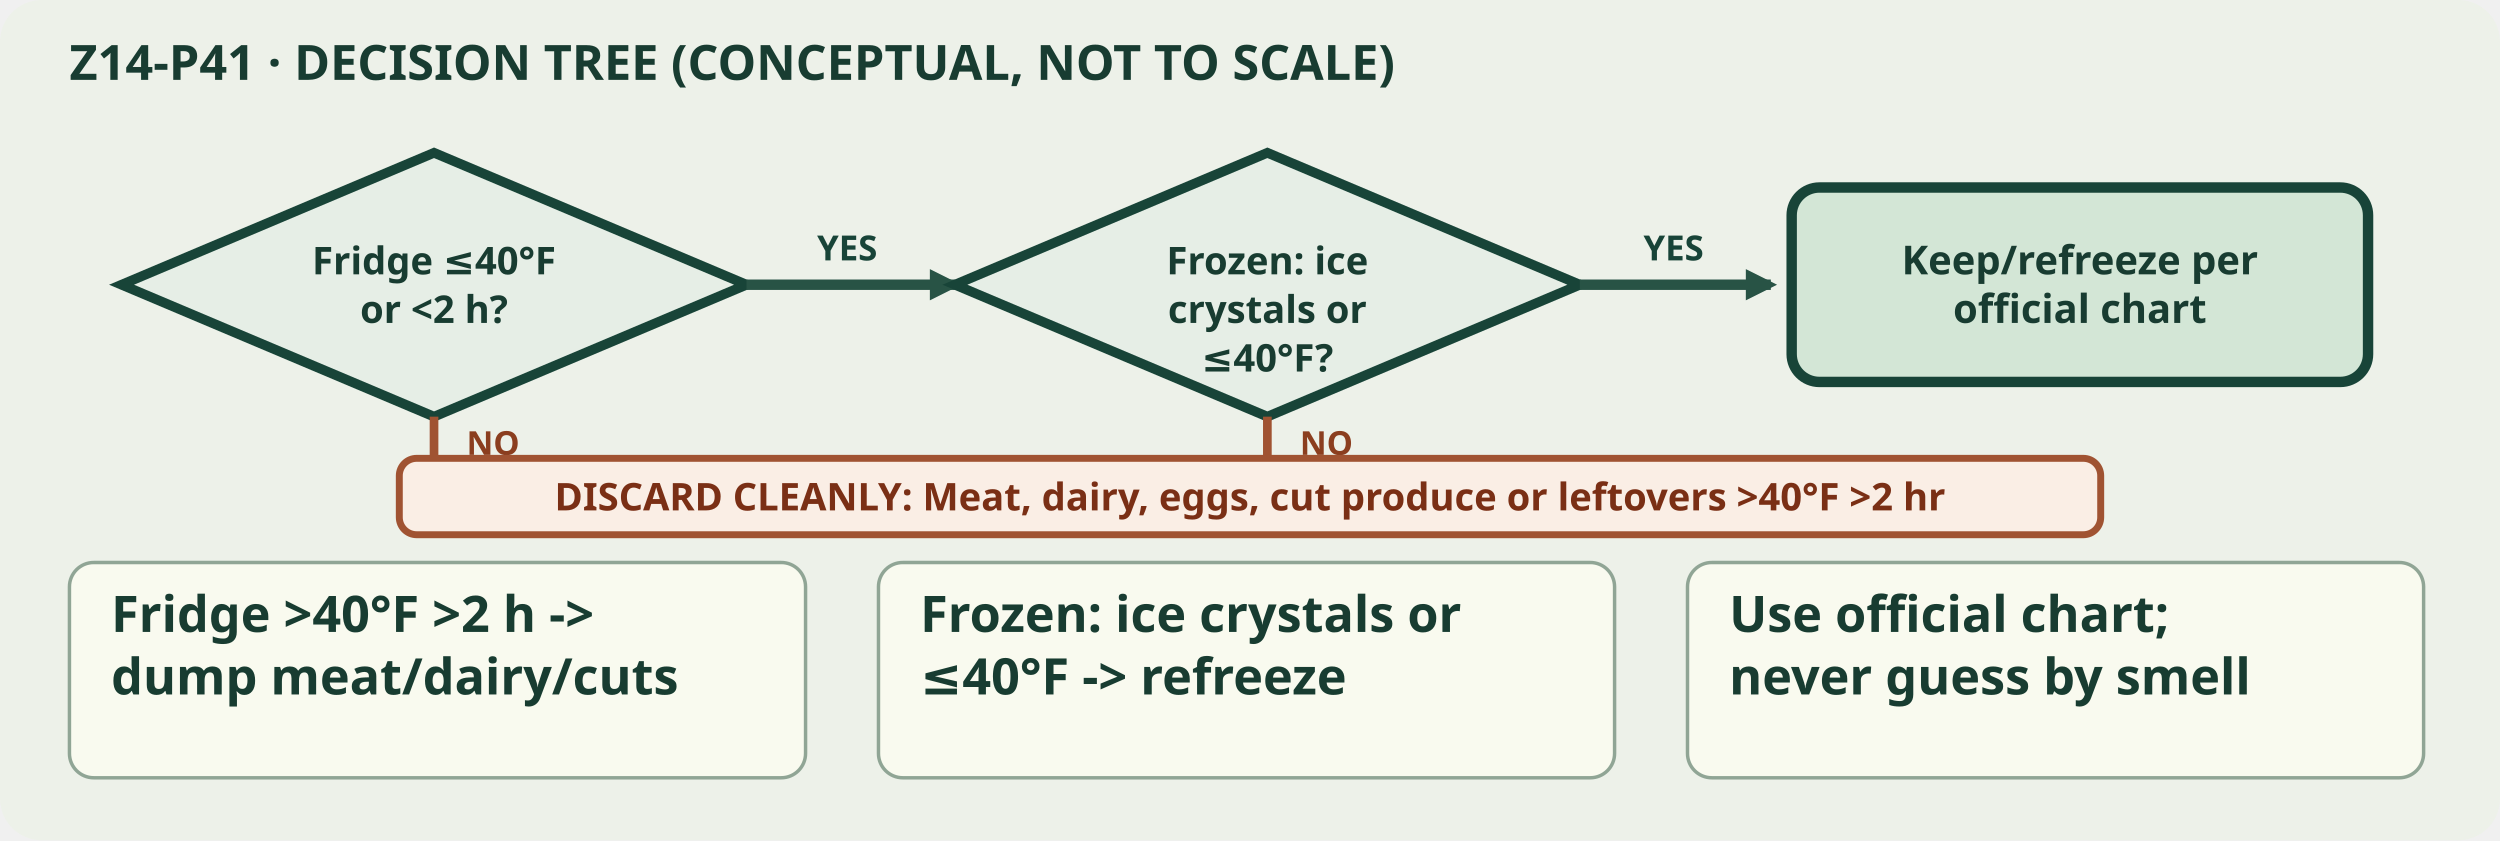
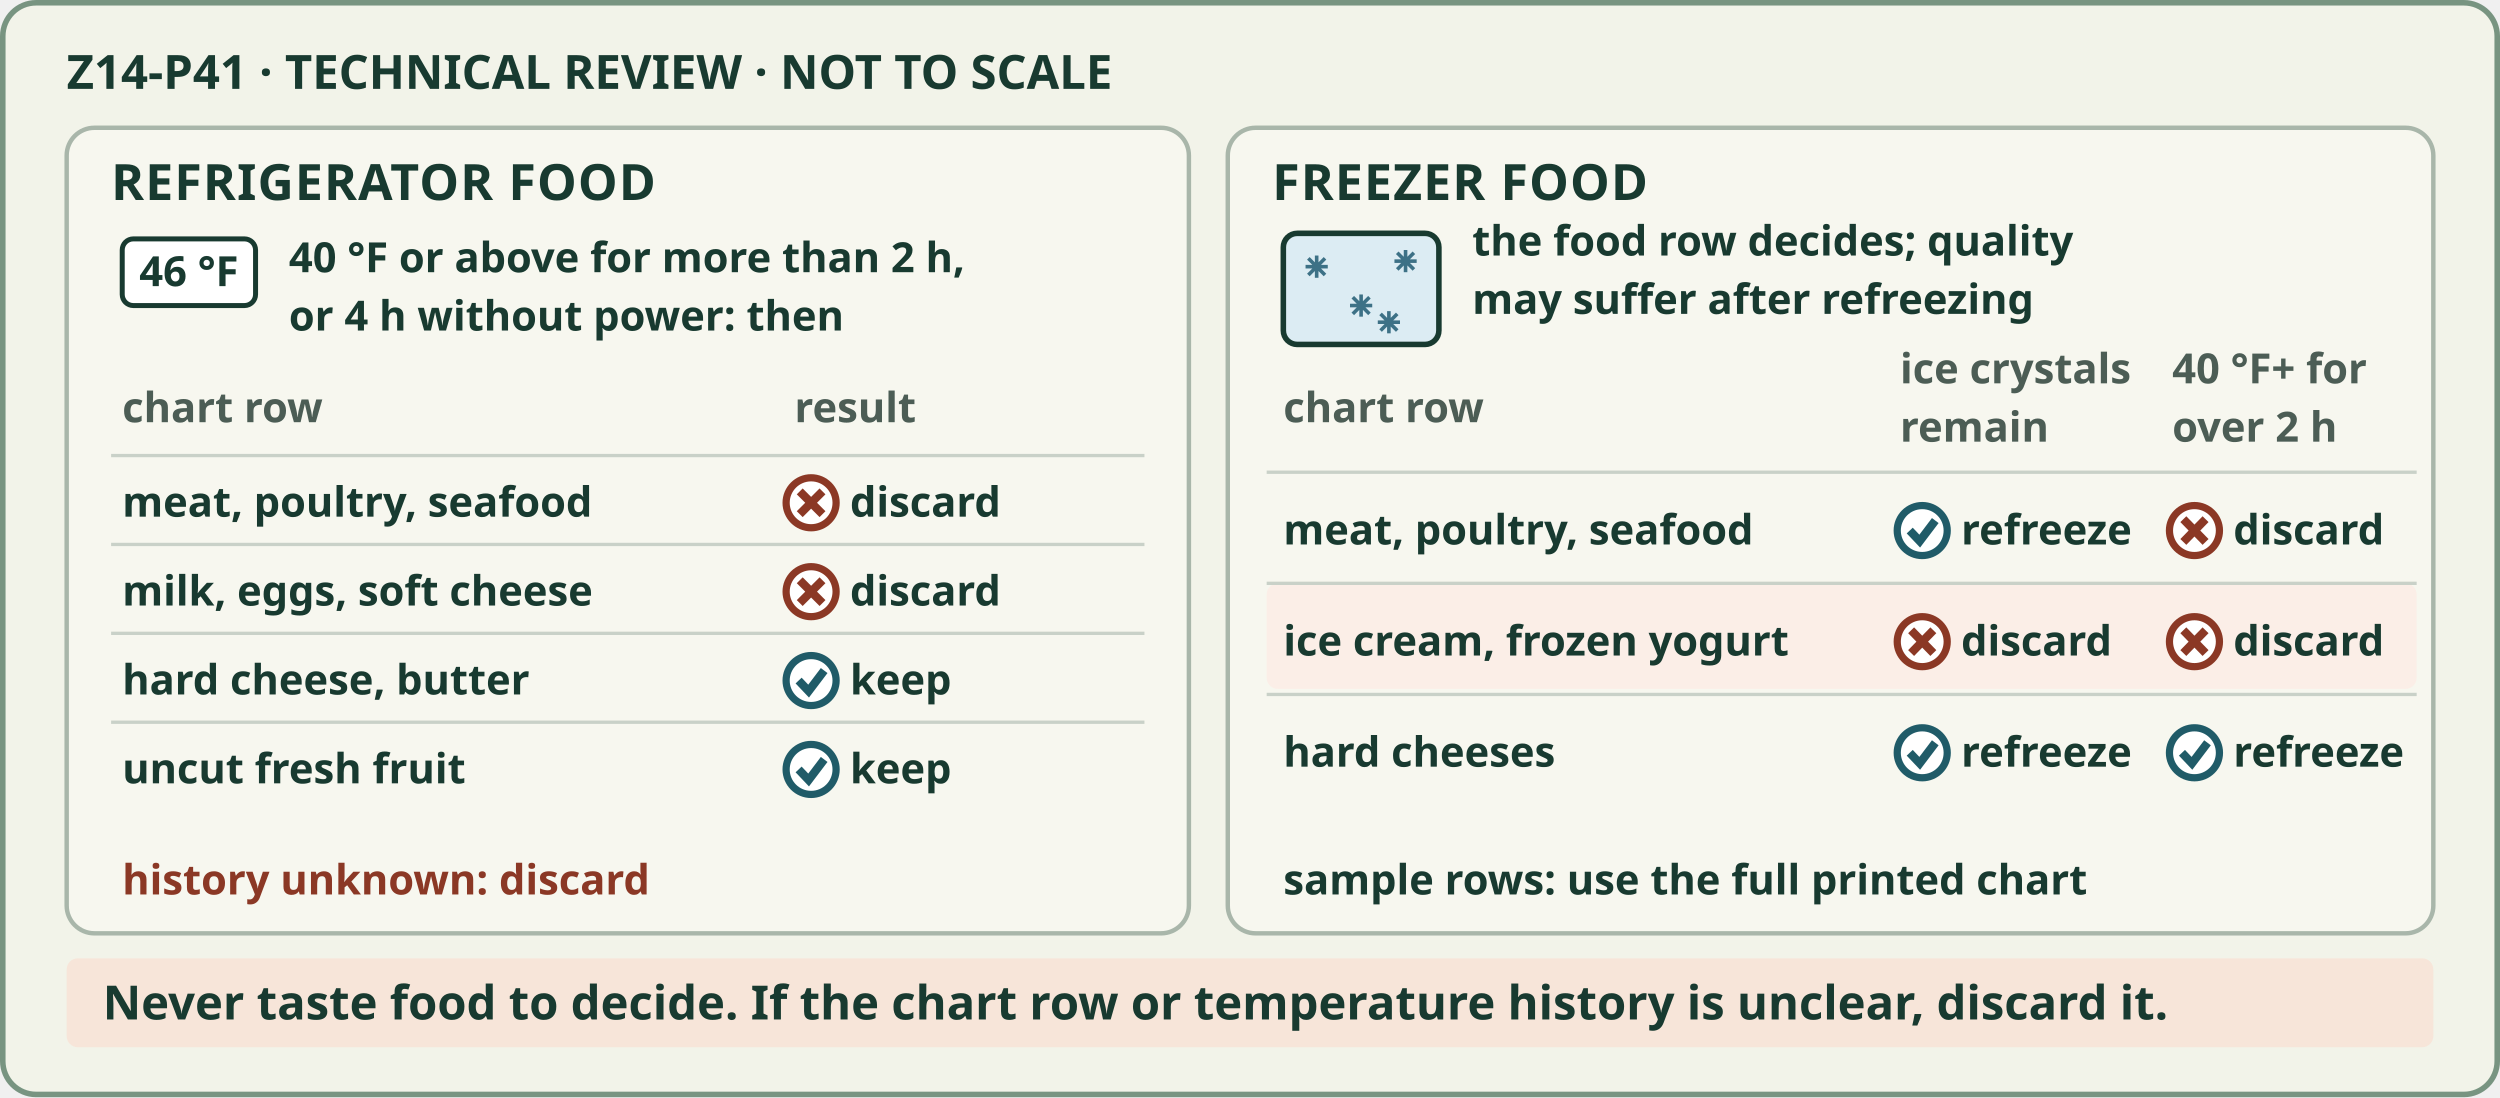
- <svg xmlns="http://www.w3.org/2000/svg" viewBox="0 0 720 242" role="img" aria-labelledby="title desc">
+ <svg xmlns="http://www.w3.org/2000/svg" viewBox="0 0 900 395" role="img" aria-labelledby="title desc">
  <defs>
-     <marker id="arrow" viewBox="0 0 10 10" markerWidth="3" markerHeight="3" refX="8" refY="5" orient="auto">
-       <path d="M0 0L10 5 0 10Z" fill="#285345" />
+     <marker id="m-flow" viewBox="0 0 10 10" refX="8" refY="5" markerWidth="4.2" markerHeight="4.2" orient="auto">
+       <path d="M0 0L10 5L0 10Z" fill="#205b68" />
+     </marker>
+     <marker id="m-reverse" viewBox="0 0 10 10" refX="8" refY="5" markerWidth="4.2" markerHeight="4.2" orient="auto">
+       <path d="M0 0L10 5L0 10Z" fill="#8b3825" />
+     </marker>
+     <marker id="m-load" viewBox="0 0 10 10" refX="8" refY="5" markerWidth="4.2" markerHeight="4.2" orient="auto">
+       <path d="M0 0L10 5L0 10Z" fill="#3b3b3b" />
+     </marker>
+     <marker id="m-air" viewBox="0 0 10 10" refX="8" refY="5" markerWidth="4.2" markerHeight="4.2" orient="auto">
+       <path d="M0 0L10 5L0 10Z" fill="#6b7f8c" />
+     </marker>
+     <marker id="m-ink" viewBox="0 0 10 10" refX="8" refY="5" markerWidth="4.2" markerHeight="4.2" orient="auto">
+       <path d="M0 0L10 5L0 10Z" fill="#183a30" />
    </marker>
  </defs>
-   <rect width="720" height="242" rx="12" fill="#edf1e9" />
-   <g font-family="system-ui,sans-serif" font-size="14.5" font-weight="650" fill="#183c31">
-     <text x="20" y="23" font-size="14" font-weight="700" fill="#183c31" text-anchor="start">Z14-P41 · DECISION TREE (CONCEPTUAL, NOT TO SCALE)</text>
-     <g id="decision-tree-artwork">
-       <polygon points="125,44 215,82 125,120 35,82" fill="#e6eee6" stroke="#184438" stroke-width="2.8" />
-       <text x="125" y="79" font-size="11" font-weight="700" fill="#183c31" text-anchor="middle">Fridge ≤40°F</text>
-       <text x="125" y="93" font-size="11" font-weight="700" fill="#183c31" text-anchor="middle">or &lt;2 h?</text>
-       <path d="M215 82h60" stroke="#285345" stroke-width="3" marker-end="url(#arrow)" />
-       <text x="244" y="75" font-size="10" font-weight="650" fill="#184438" text-anchor="middle">YES</text>
-       <polygon points="365,44 455,82 365,120 275,82" fill="#e6eee6" stroke="#184438" stroke-width="2.8" />
-       <text x="365" y="79" font-size="11" font-weight="700" fill="#183c31" text-anchor="middle">Frozen: ice</text>
-       <text x="365" y="93" font-size="11" font-weight="700" fill="#183c31" text-anchor="middle">crystals or</text>
-       <text x="365" y="107" font-size="11" font-weight="700" fill="#183c31" text-anchor="middle">≤40°F?</text>
-       <path d="M455 82h55" stroke="#285345" stroke-width="3" marker-end="url(#arrow)" />
-       <text x="482" y="75" font-size="10" font-weight="650" fill="#184438" text-anchor="middle">YES</text>
-       <rect x="516" y="54" width="166" height="56" rx="8" fill="#d3e6d6" stroke="#184438" stroke-width="3" />
-       <text x="599" y="79" font-size="11.5" font-weight="700" fill="#183c31" text-anchor="middle">Keep/refreeze per</text>
-       <text x="599" y="93" font-size="11.5" font-weight="700" fill="#183c31" text-anchor="middle">official chart</text>
-       <path d="M125 120v14h240v-14" fill="none" stroke="#a05332" stroke-width="2.5" />
-       <text x="142" y="131" font-size="9.5" font-weight="650" fill="#8b3e1f" text-anchor="middle">NO</text>
-       <text x="382" y="131" font-size="9.5" font-weight="650" fill="#8b3e1f" text-anchor="middle">NO</text>
-       <rect x="115" y="132" width="490" height="22" rx="5" fill="#faeee5" stroke="#a05332" stroke-width="2" />
-       <text x="360" y="147" font-size="11" font-weight="650" fill="#7a2f15" text-anchor="middle">DISCARD CLEANLY: Meat, dairy, eggs, cut produce or leftovers &gt;40°F &gt;2 hr</text>
+   <style>text{font:650 19px system-ui,sans-serif;fill:#183a30}.small{font-size:17px}.tiny{font-size:15px}.head{font-size:18px;letter-spacing:.4px}.warn{fill:#8b3825}.ok{fill:#205b68}.mute{fill:#4c5d55}.inv{fill:#ffffff}.lead{fill:none;stroke:#365c50;stroke-width:1.6}</style>
+   <rect x="1" y="1" width="898" height="393" rx="12" fill="#f2f3e9" stroke="#789481" stroke-width="2" />
+   <text x="24" y="32" class="small">Z14-P41 · TECHNICAL REVIEW · NOT TO SCALE</text>
+   <g id="z14-p41-artwork">
+     <rect x="24" y="46" width="404" height="290" rx="10" fill="#f7f7ef" stroke="#a9b6aa" stroke-width="1.6" />
+     <text x="40" y="72" class="head">REFRIGERATOR FOOD</text>
+     <rect x="442" y="46" width="434" height="290" rx="10" fill="#f7f7ef" stroke="#a9b6aa" stroke-width="1.6" />
+     <text x="458" y="72" class="head">FREEZER FOOD</text>
+     <rect x="44" y="86" width="48" height="24" rx="4" fill="#ffffff" stroke="#183a30" stroke-width="1.8" />
+     <text x="68" y="103" class="tiny" text-anchor="middle" font-size="12">46 °F</text>
+     <text x="104" y="98" class="tiny">40 °F or above for more than 2 h,</text>
+     <text x="104" y="119" class="tiny">or 4 h without power: then</text>
+     <text x="44" y="152" class="tiny mute">chart row</text>
+     <text x="286" y="152" class="tiny mute">result</text>
+     <path d="M40 164H412" stroke="#c9d1c8" stroke-width="1.2" />
+     <text x="44" y="186" class="tiny">meat, poultry, seafood</text>
+     <g data-row="meat, poultry, seafood" data-col="over 40 F for 2 h" data-result="discard">
+       <circle cx="292" cy="181" r="9" fill="#fff" stroke="#8b3825" stroke-width="2.6" />
+       <path d="M287.9 176.9L296.1 185.1M296.1 176.9L287.9 185.1" stroke="#8b3825" stroke-width="3" />
+       <text x="306" y="186" class="tiny">discard</text>
    </g>
-     <g id="stage-panels">
-       <rect x="20" y="162" width="212" height="62" rx="7" fill="#f9faef" stroke="#90a595" />
-       <text x="32" y="182" font-size="14.5" font-weight="650" fill="#183c31" text-anchor="start">Fridge &gt;40°F &gt;2 h -&gt;</text>
-       <text x="32" y="200" font-size="14.5" font-weight="650" fill="#183c31" text-anchor="start">dump meat/dairy/cuts</text>
-       <rect x="253" y="162" width="212" height="62" rx="7" fill="#f9faef" stroke="#90a595" />
-       <text x="265" y="182" font-size="14.5" font-weight="650" fill="#183c31" text-anchor="start">Frozen: ice crystals or</text>
-       <text x="265" y="200" font-size="14.5" font-weight="650" fill="#183c31" text-anchor="start">≤40°F -&gt; refreeze</text>
-       <rect x="486" y="162" width="212" height="62" rx="7" fill="#f9faef" stroke="#90a595" />
-       <text x="498" y="182" font-size="14.5" font-weight="650" fill="#183c31" text-anchor="start">Use official chart;</text>
-       <text x="498" y="200" font-size="14.5" font-weight="650" fill="#183c31" text-anchor="start">never guess by smell</text>
+     <path d="M40 196H412" stroke="#c9d1c8" stroke-width="1.2" />
+     <text x="44" y="218" class="tiny">milk, eggs, soft cheese</text>
+     <g data-row="milk, eggs, soft cheese" data-col="over 40 F for 2 h" data-result="discard">
+       <circle cx="292" cy="213" r="9" fill="#fff" stroke="#8b3825" stroke-width="2.6" />
+       <path d="M287.9 208.9L296.1 217.1M296.1 208.9L287.9 217.1" stroke="#8b3825" stroke-width="3" />
+       <text x="306" y="218" class="tiny">discard</text>
    </g>
+     <path d="M40 228H412" stroke="#c9d1c8" stroke-width="1.2" />
+     <text x="44" y="250" class="tiny">hard cheese, butter</text>
+     <g data-row="hard cheese, butter" data-col="over 40 F for 2 h" data-result="keep">
+       <circle cx="292" cy="245" r="9" fill="#fff" stroke="#205b68" stroke-width="2.6" />
+       <path d="M287.5 245L291.1 248.8L296.7 241.4" fill="none" stroke="#205b68" stroke-width="3" />
+       <text x="306" y="250" class="tiny">keep</text>
+     </g>
+     <path d="M40 260H412" stroke="#c9d1c8" stroke-width="1.2" />
+     <text x="44" y="282" class="tiny">uncut fresh fruit</text>
+     <g data-row="uncut fresh fruit" data-col="over 40 F for 2 h" data-result="keep">
+       <circle cx="292" cy="277" r="9" fill="#fff" stroke="#205b68" stroke-width="2.6" />
+       <path d="M287.5 277L291.1 280.8L296.7 273.4" fill="none" stroke="#205b68" stroke-width="3" />
+       <text x="306" y="282" class="tiny">keep</text>
+     </g>
+     <text x="44" y="322" class="tiny warn">history unknown: discard</text>
+     <rect x="462" y="84" width="56" height="40" rx="5" fill="#dcecf3" stroke="#183a30" stroke-width="2" />
+     <path d="M470 96h8M474 92v8M471 93l6 6M477 93l-6 6" stroke="#3d7186" stroke-width="1.3" />
+     <path d="M486 110h8M490 106v8M487 107l6 6M493 107l-6 6" stroke="#3d7186" stroke-width="1.3" />
+     <path d="M502 94h8M506 90v8M503 91l6 6M509 91l-6 6" stroke="#3d7186" stroke-width="1.3" />
+     <path d="M496 116h8M500 112v8M497 113l6 6M503 113l-6 6" stroke="#3d7186" stroke-width="1.3" />
+     <text x="530" y="92" class="tiny">the food row decides; quality</text>
+     <text x="530" y="113" class="tiny">may suffer after refreezing</text>
+     <text x="462" y="152" class="tiny mute">chart row</text>
+     <text x="684" y="138" class="tiny mute">ice crystals</text>
+     <text x="684" y="159" class="tiny mute">remain</text>
+     <text x="782" y="138" class="tiny mute">40 °F+ for</text>
+     <text x="782" y="159" class="tiny mute">over 2 h</text>
+     <path d="M456 170H870" stroke="#c9d1c8" stroke-width="1.2" />
+     <text x="462" y="196" class="tiny">meat, poultry, seafood</text>
+     <g data-row="meat, poultry, seafood" data-col="ice crystals" data-result="refreeze">
+       <circle cx="692" cy="191" r="9" fill="#fff" stroke="#205b68" stroke-width="2.6" />
+       <path d="M687.5 191L691.1 194.8L696.7 187.4" fill="none" stroke="#205b68" stroke-width="3" />
+       <text x="706" y="196" class="tiny">refreeze</text>
+     </g>
+     <g data-row="meat, poultry, seafood" data-col="over 40 F for 2 h" data-result="discard">
+       <circle cx="790" cy="191" r="9" fill="#fff" stroke="#8b3825" stroke-width="2.6" />
+       <path d="M786 186.9L794 195.1M794 186.9L786 195.1" stroke="#8b3825" stroke-width="3" />
+       <text x="804" y="196" class="tiny">discard</text>
+     </g>
+     <rect x="456" y="210" width="414" height="38" rx="4" fill="#fbeee7" />
+     <path d="M456 210H870" stroke="#c9d1c8" stroke-width="1.2" />
+     <text x="462" y="236" class="tiny">ice cream, frozen yogurt</text>
+     <g data-row="ice cream, frozen yogurt" data-col="ice crystals" data-result="discard">
+       <circle cx="692" cy="231" r="9" fill="#fff" stroke="#8b3825" stroke-width="2.6" />
+       <path d="M688 226.9L696 235.1M696 226.9L688 235.1" stroke="#8b3825" stroke-width="3" />
+       <text x="706" y="236" class="tiny">discard</text>
+     </g>
+     <g data-row="ice cream, frozen yogurt" data-col="over 40 F for 2 h" data-result="discard">
+       <circle cx="790" cy="231" r="9" fill="#fff" stroke="#8b3825" stroke-width="2.6" />
+       <path d="M786 226.9L794 235.1M794 226.9L786 235.1" stroke="#8b3825" stroke-width="3" />
+       <text x="804" y="236" class="tiny">discard</text>
+     </g>
+     <path d="M456 250H870" stroke="#c9d1c8" stroke-width="1.2" />
+     <text x="462" y="276" class="tiny">hard cheeses</text>
+     <g data-row="hard cheeses" data-col="ice crystals" data-result="refreeze">
+       <circle cx="692" cy="271" r="9" fill="#fff" stroke="#205b68" stroke-width="2.6" />
+       <path d="M687.5 271L691.1 274.8L696.7 267.4" fill="none" stroke="#205b68" stroke-width="3" />
+       <text x="706" y="276" class="tiny">refreeze</text>
+     </g>
+     <g data-row="hard cheeses" data-col="over 40 F for 2 h" data-result="refreeze">
+       <circle cx="790" cy="271" r="9" fill="#fff" stroke="#205b68" stroke-width="2.6" />
+       <path d="M785.5 271L789.1 274.8L794.7 267.4" fill="none" stroke="#205b68" stroke-width="3" />
+       <text x="804" y="276" class="tiny">refreeze</text>
+     </g>
+     <text x="462" y="322" class="tiny">sample rows: use the full printed chart</text>
+     <rect x="24" y="345" width="852" height="32" rx="4" fill="#f7e5d9" />
+     <text x="37" y="367" class="small">Never taste food to decide. If the chart row or temperature history is unclear, discard it.</text>
  </g>
</svg>
